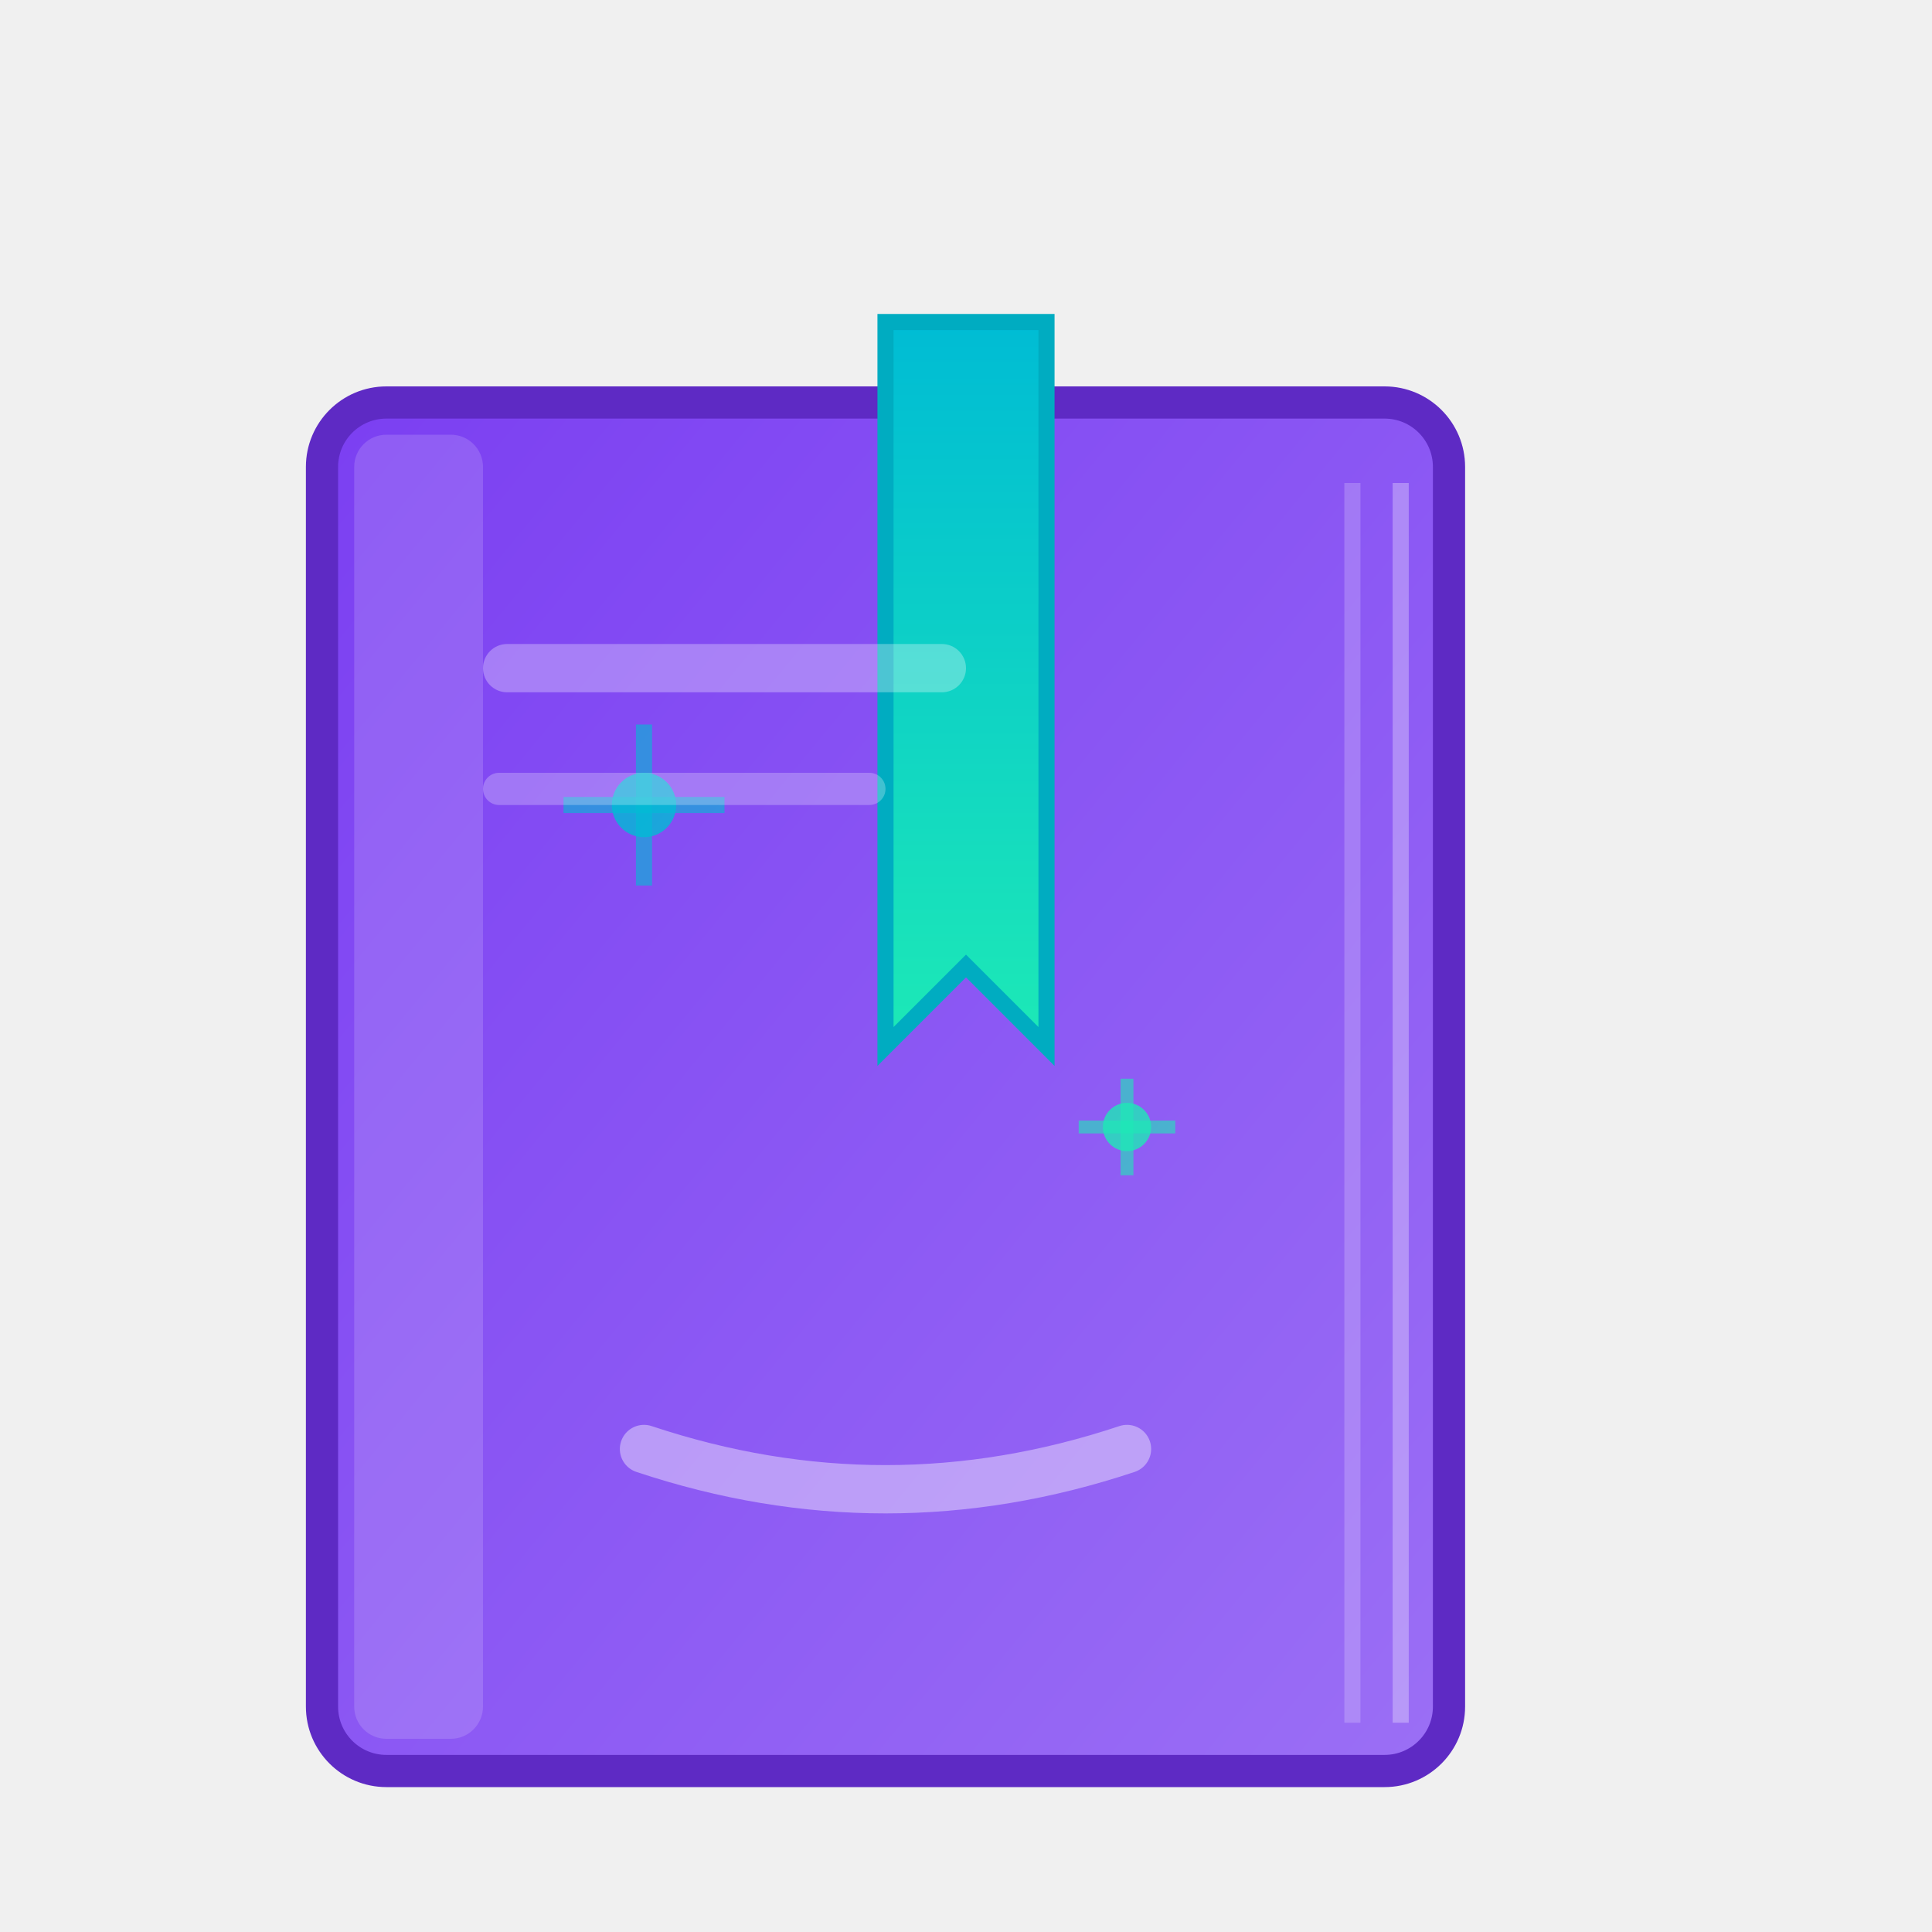
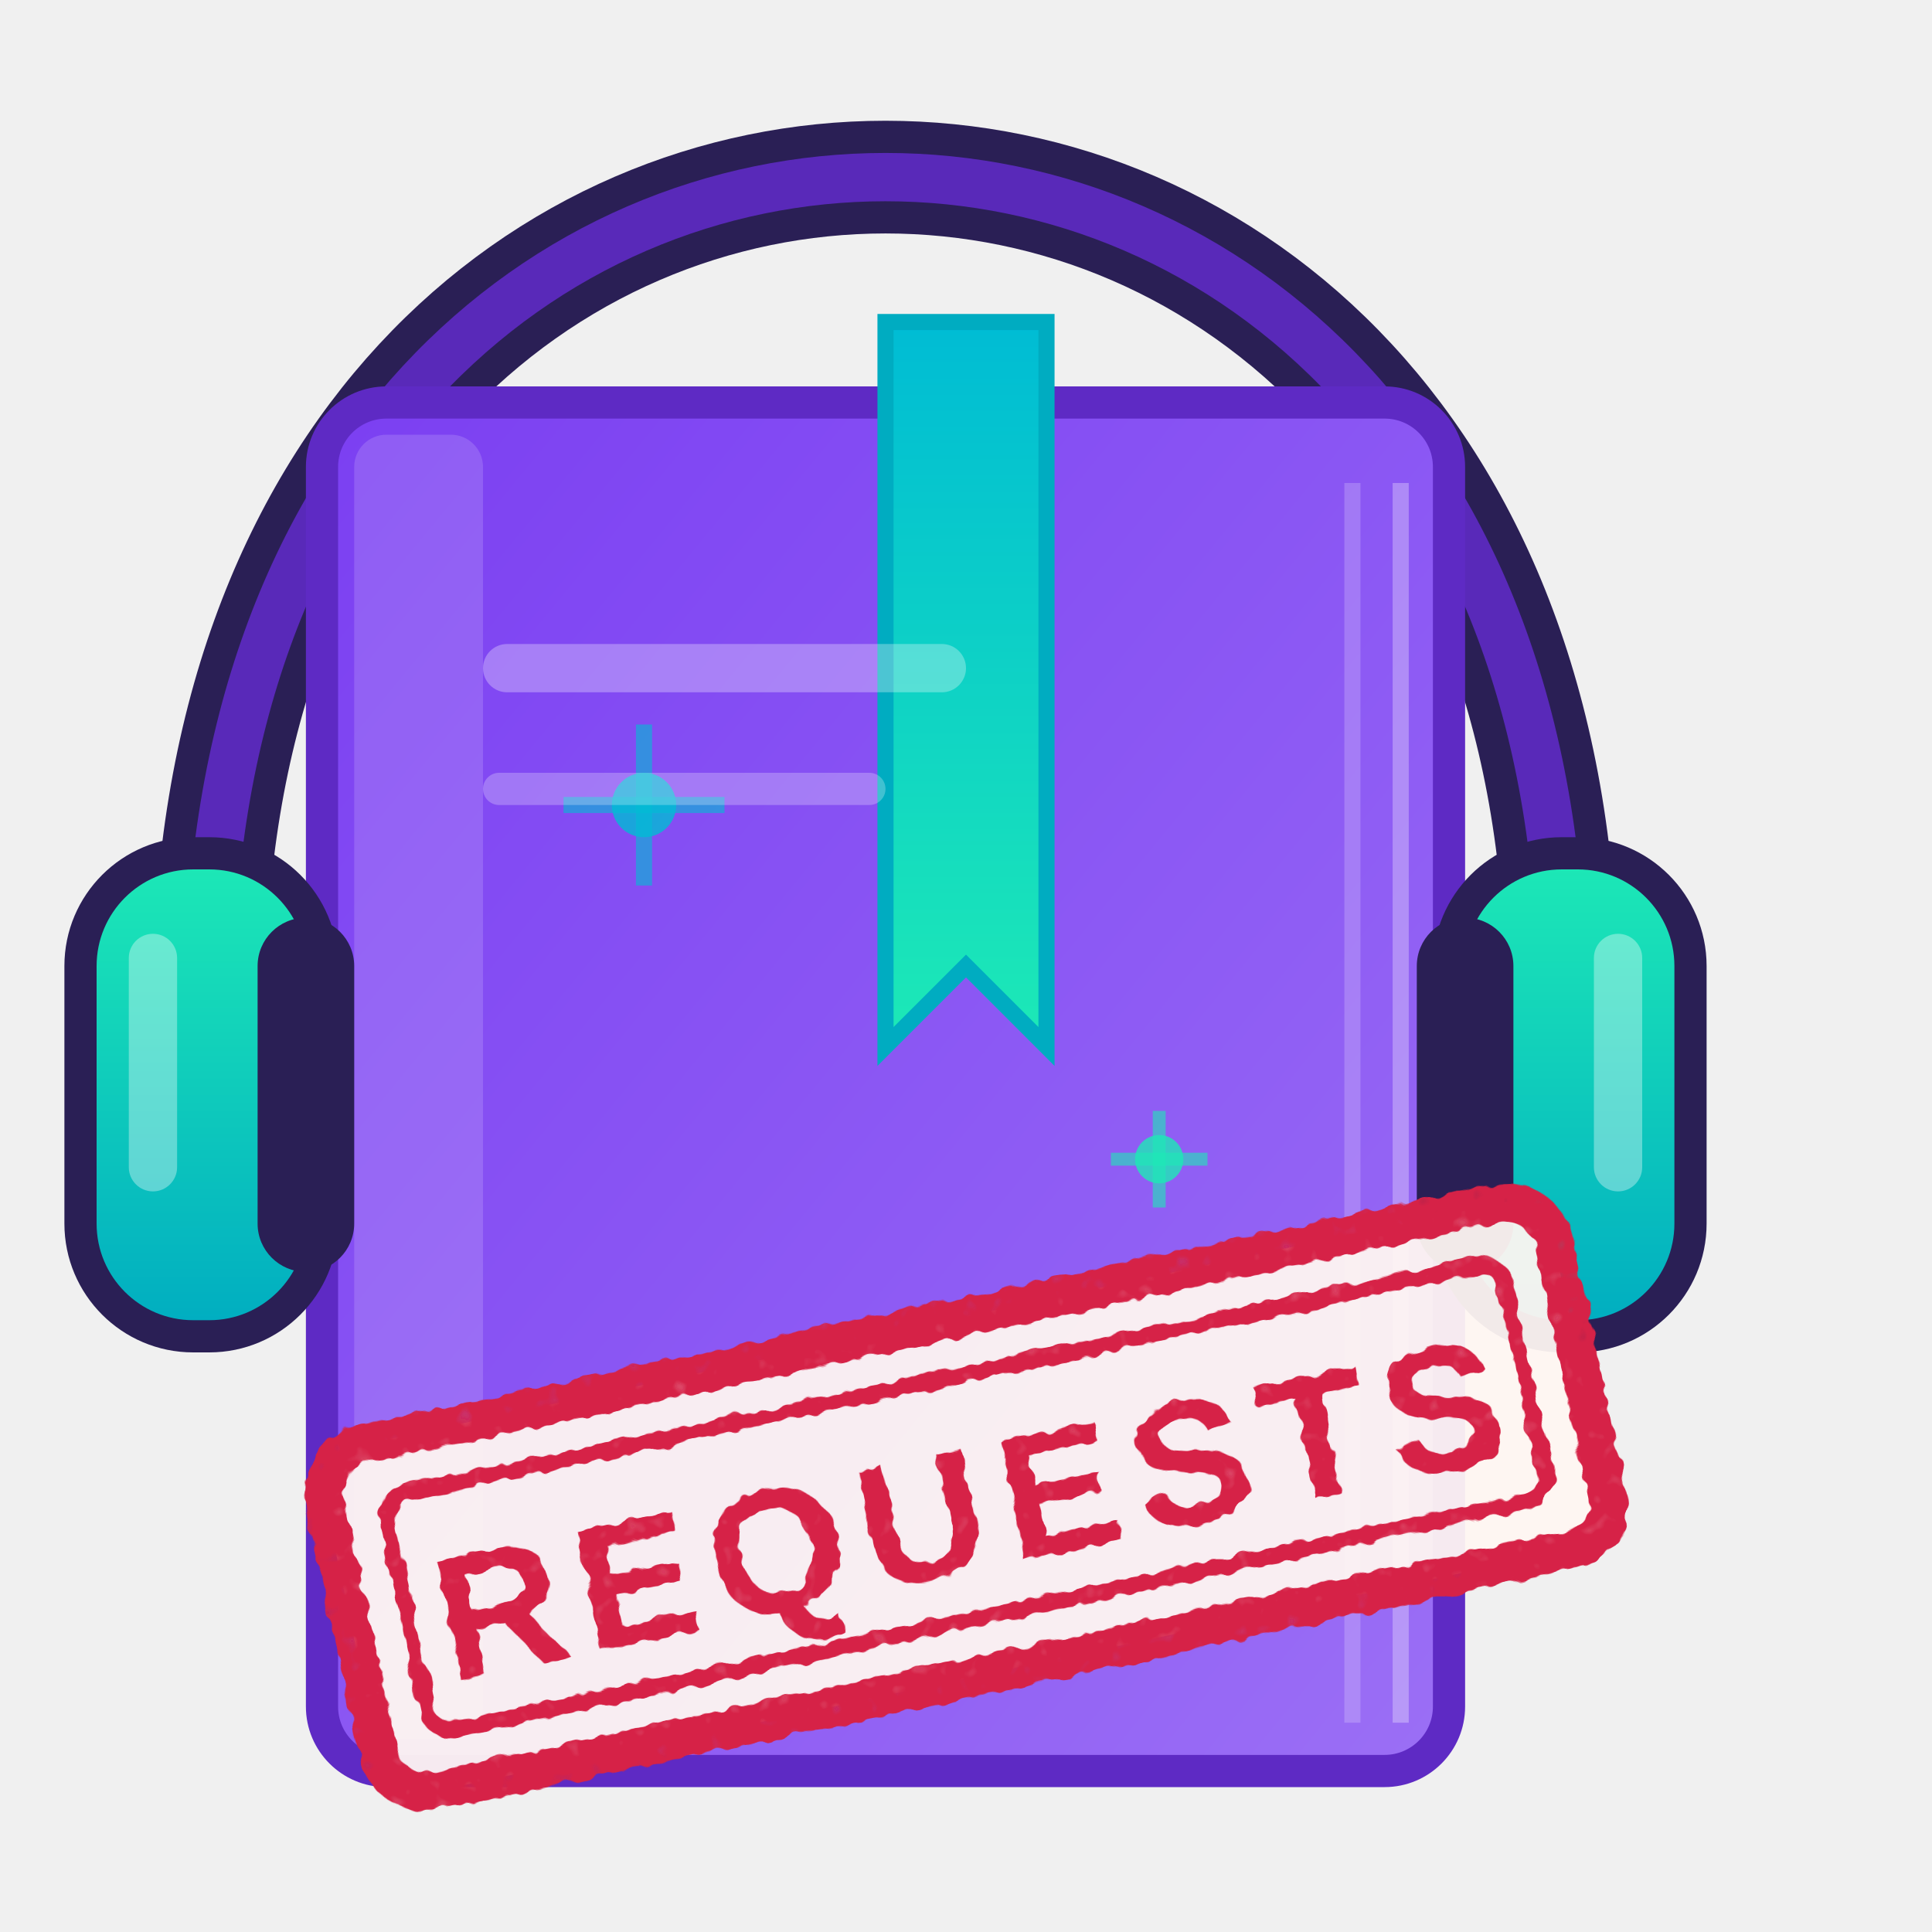
<svg xmlns="http://www.w3.org/2000/svg" width="120" height="120" viewBox="0 0 120 120">
  <defs>
    <linearGradient id="bookGradient" x1="0%" y1="0%" x2="100%" y2="100%">
      <stop offset="0%" style="stop-color:#7B3FF2;stop-opacity:1" />
      <stop offset="100%" style="stop-color:#9B6FF5;stop-opacity:1" />
    </linearGradient>
    <linearGradient id="bookmarkGradient" x1="0%" y1="0%" x2="0%" y2="100%">
      <stop offset="0%" style="stop-color:#00BCD4;stop-opacity:1" />
      <stop offset="100%" style="stop-color:#1DE9B6;stop-opacity:1" />
    </linearGradient>
+     <linearGradient id="earcupGradient" x1="0%" y1="0%" x2="0%" y2="100%">
+       <stop offset="0%" style="stop-color:#1DE9B6;stop-opacity:1" />
+       <stop offset="100%" style="stop-color:#00ACC1;stop-opacity:1" />
+     </linearGradient>
+     <filter id="stampInk" x="-10%" y="-30%" width="120%" height="160%">
+       <feTurbulence type="fractalNoise" baseFrequency="0.9" numOctaves="2" seed="7" result="noise" />
+       <feDisplacementMap in="SourceGraphic" in2="noise" scale="0.7" result="rough" />
+       <feColorMatrix in="noise" type="matrix" values="0 0 0 0 0  0 0 0 0 0  0 0 0 0 0  0 0 0 -0.7 1.45" result="speckle" />
+       <feComposite in="rough" in2="speckle" operator="in" />
+     </filter>
  </defs>
+   <path d="M 13 62 C 13 -6, 97 -6, 97 62" fill="none" stroke="#2A1F55" stroke-width="7" stroke-linecap="round" />
+   <path d="M 13 62 C 13 -6, 97 -6, 97 62" fill="none" stroke="#5E2AC4" stroke-width="3" stroke-linecap="round" opacity="0.9" />
  <rect x="20" y="25" width="70" height="85" rx="4" fill="url(#bookGradient)" stroke="#5E2AC4" stroke-width="2" />
  <line x1="87" y1="30" x2="87" y2="107" stroke="#ffffff" stroke-width="1" opacity="0.3" />
  <line x1="84" y1="30" x2="84" y2="107" stroke="#ffffff" stroke-width="1" opacity="0.2" />
  <rect x="22" y="27" width="8" height="81" fill="#ffffff" opacity="0.15" rx="2" />
  <path d="M 55 20 L 55 65 L 60 60 L 65 65 L 65 20 Z" fill="url(#bookmarkGradient)" stroke="#00ACC1" stroke-width="1" />
  <circle cx="40" cy="50" r="2" fill="#00BCD4" opacity="0.8" />
  <line x1="40" y1="45" x2="40" y2="55" stroke="#00BCD4" stroke-width="1" opacity="0.6" />
  <line x1="35" y1="50" x2="45" y2="50" stroke="#00BCD4" stroke-width="1" opacity="0.6" />
-   <circle cx="70" cy="70" r="1.5" fill="#1DE9B6" opacity="0.8" />
-   <line x1="70" y1="67" x2="70" y2="73" stroke="#1DE9B6" stroke-width="0.8" opacity="0.6" />
-   <line x1="67" y1="70" x2="73" y2="70" stroke="#1DE9B6" stroke-width="0.8" opacity="0.6" />
-   <path d="M 40 90 Q 55 95 70 90" stroke="#ffffff" stroke-width="3" fill="none" stroke-linecap="round" opacity="0.4" />
+   <circle cx="72" cy="72" r="1.5" fill="#1DE9B6" opacity="0.8" />
+   <line x1="72" y1="69" x2="72" y2="75" stroke="#1DE9B6" stroke-width="0.8" opacity="0.6" />
+   <line x1="69" y1="72" x2="75" y2="72" stroke="#1DE9B6" stroke-width="0.8" opacity="0.6" />
  <rect x="30" y="40" width="30" height="3" rx="1.5" fill="#ffffff" opacity="0.3" />
  <rect x="30" y="48" width="25" height="2" rx="1" fill="#ffffff" opacity="0.25" />
+   <rect x="5" y="53" width="15" height="30" rx="7" fill="url(#earcupGradient)" stroke="#2A1F55" stroke-width="2" />
+   <rect x="16" y="57" width="6" height="22" rx="3" fill="#2A1F55" />
+   <rect x="8" y="58" width="3" height="16" rx="1.5" fill="#ffffff" opacity="0.35" />
+   <rect x="90" y="53" width="15" height="30" rx="7" fill="url(#earcupGradient)" stroke="#2A1F55" stroke-width="2" />
+   <rect x="88" y="57" width="6" height="22" rx="3" fill="#2A1F55" />
+   <rect x="99" y="58" width="3" height="16" rx="1.5" fill="#ffffff" opacity="0.35" />
+   <g transform="rotate(-12 60 93)">
+     <rect x="21" y="82" width="78" height="22" rx="3" fill="#FFF7F2" opacity="0.94" />
+     <g filter="url(#stampInk)">
+       <rect x="21" y="82" width="78" height="22" rx="3" fill="none" stroke="#D62246" stroke-width="2.4" />
+       <rect x="24.5" y="85.5" width="71" height="15" rx="1.5" fill="none" stroke="#D62246" stroke-width="1" />
+       <text x="60" y="97.6" text-anchor="middle" textLength="62" lengthAdjust="spacingAndGlyphs" font-family="'Arial Black', 'Helvetica Neue', Arial, sans-serif" font-weight="900" font-size="11" letter-spacing="1" fill="#D62246">REQUESTS</text>
+     </g>
+   </g>
</svg>
